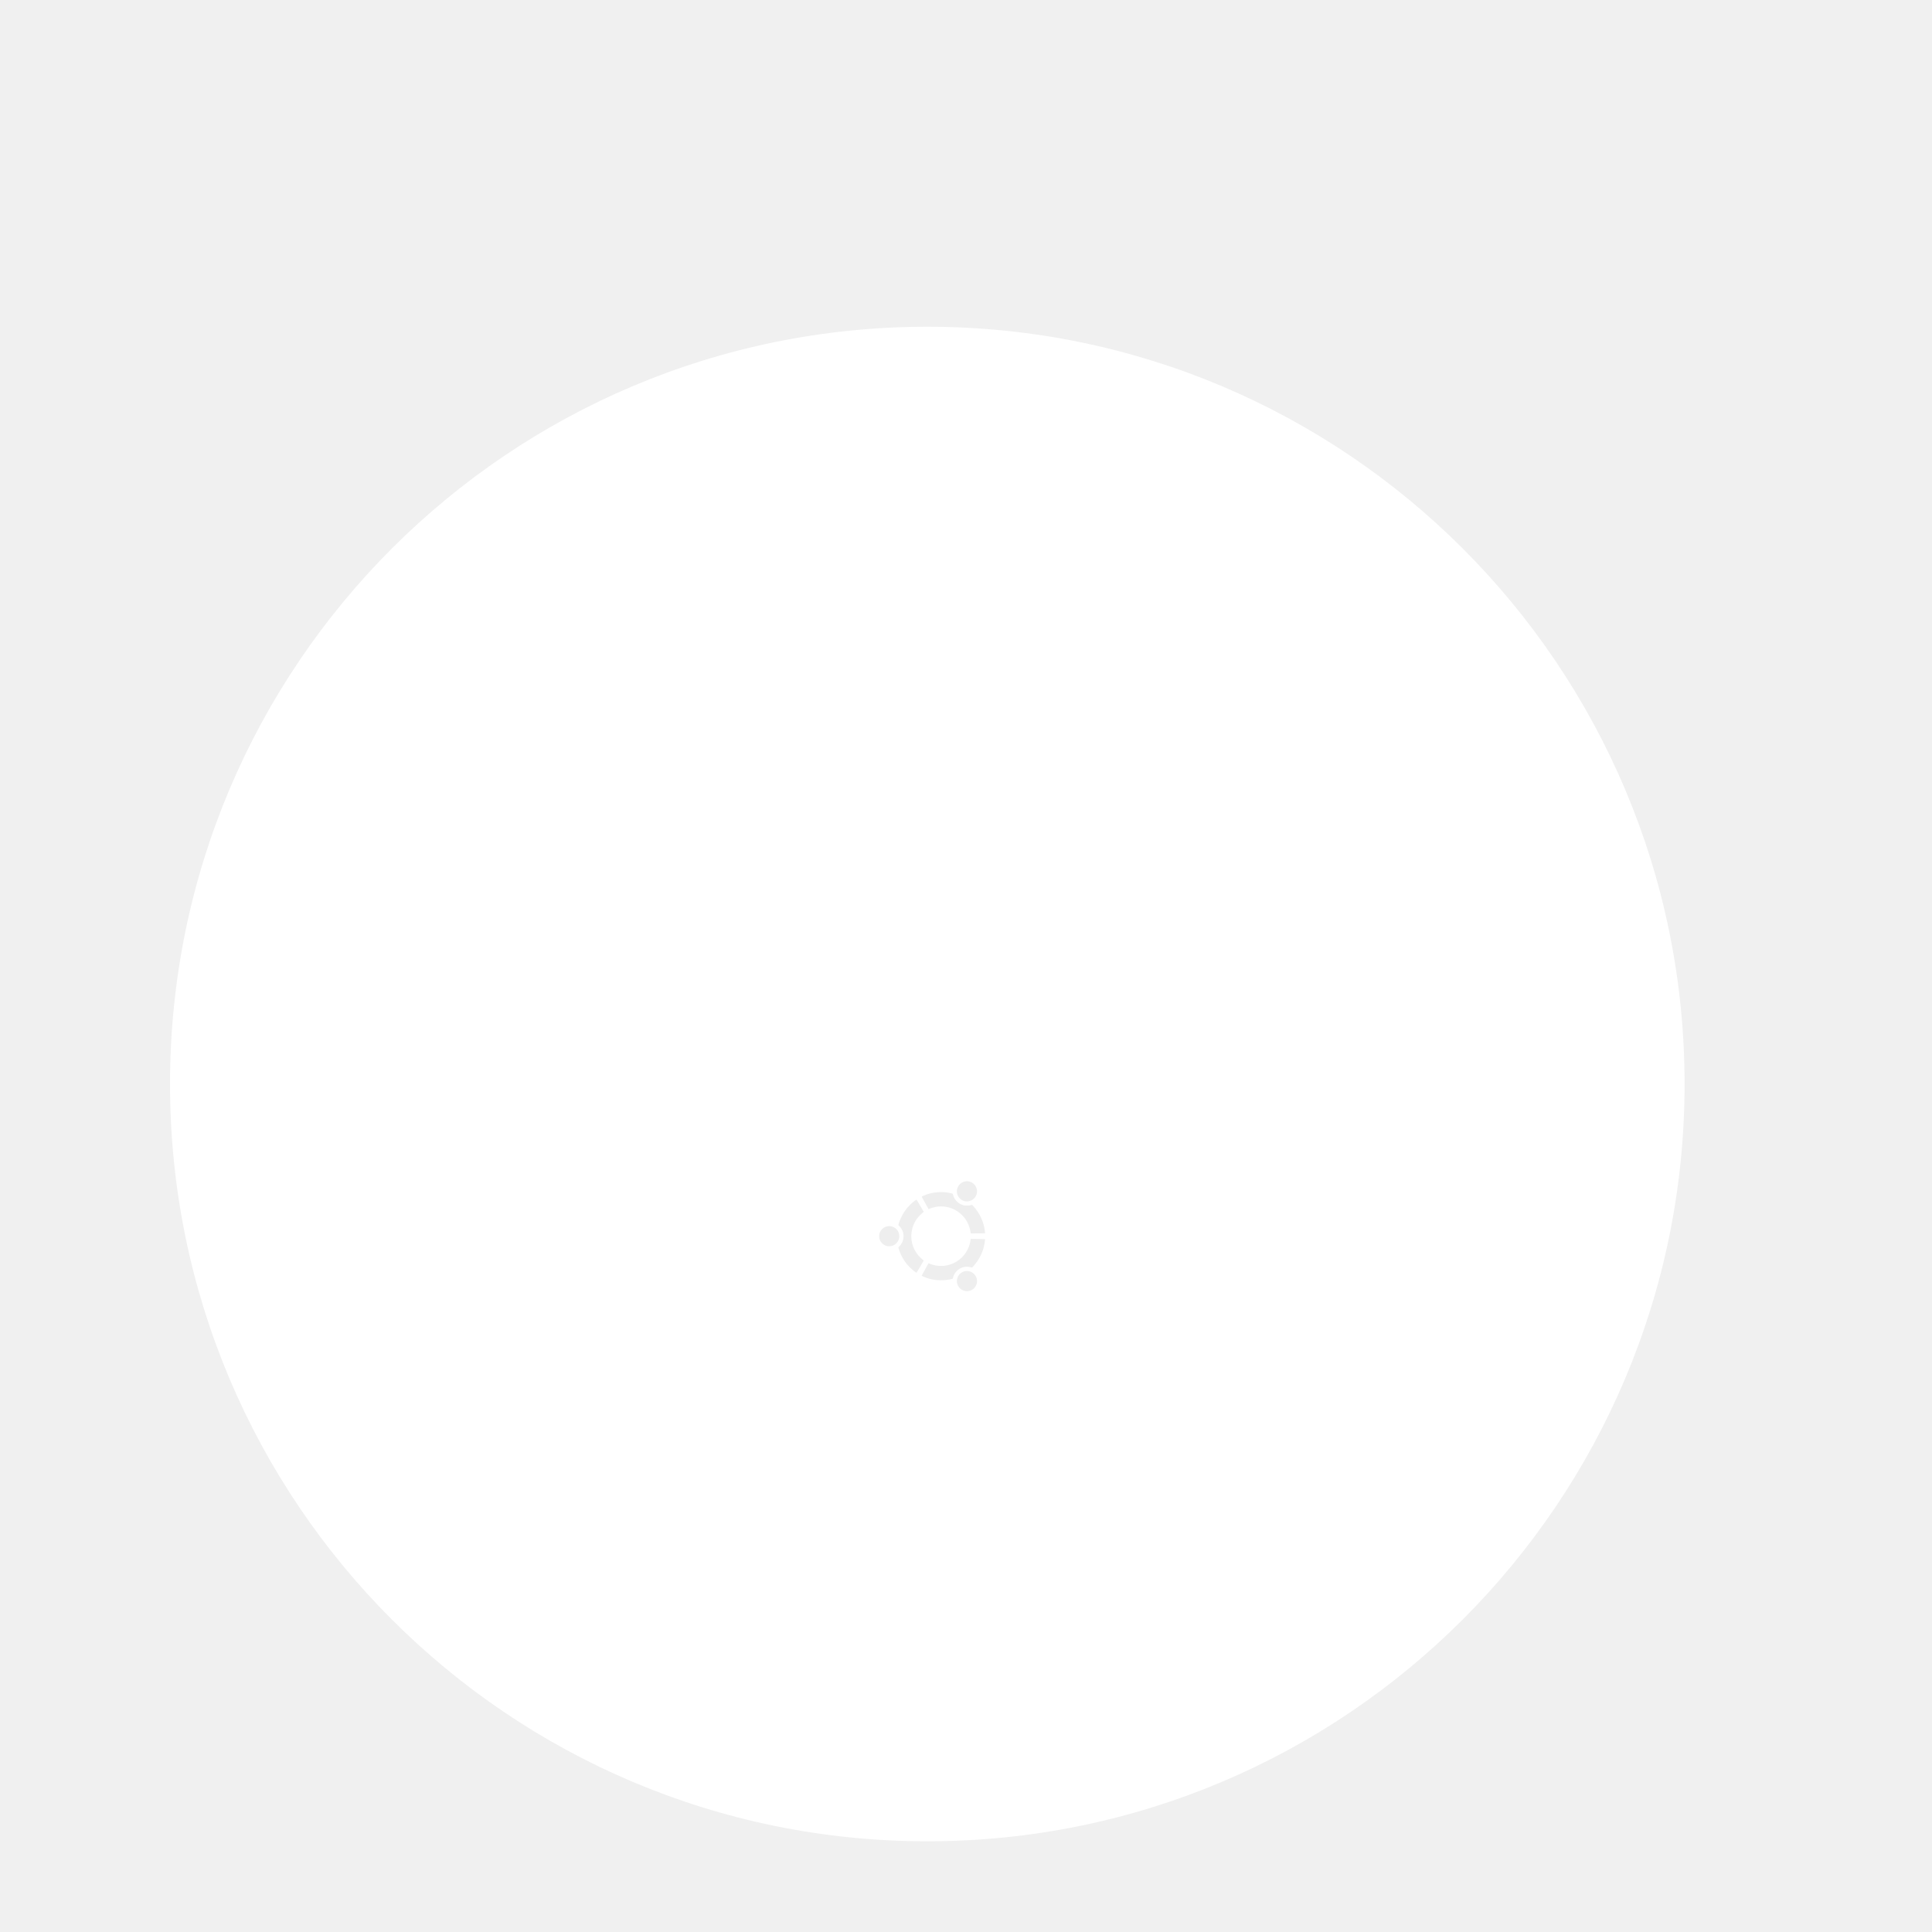
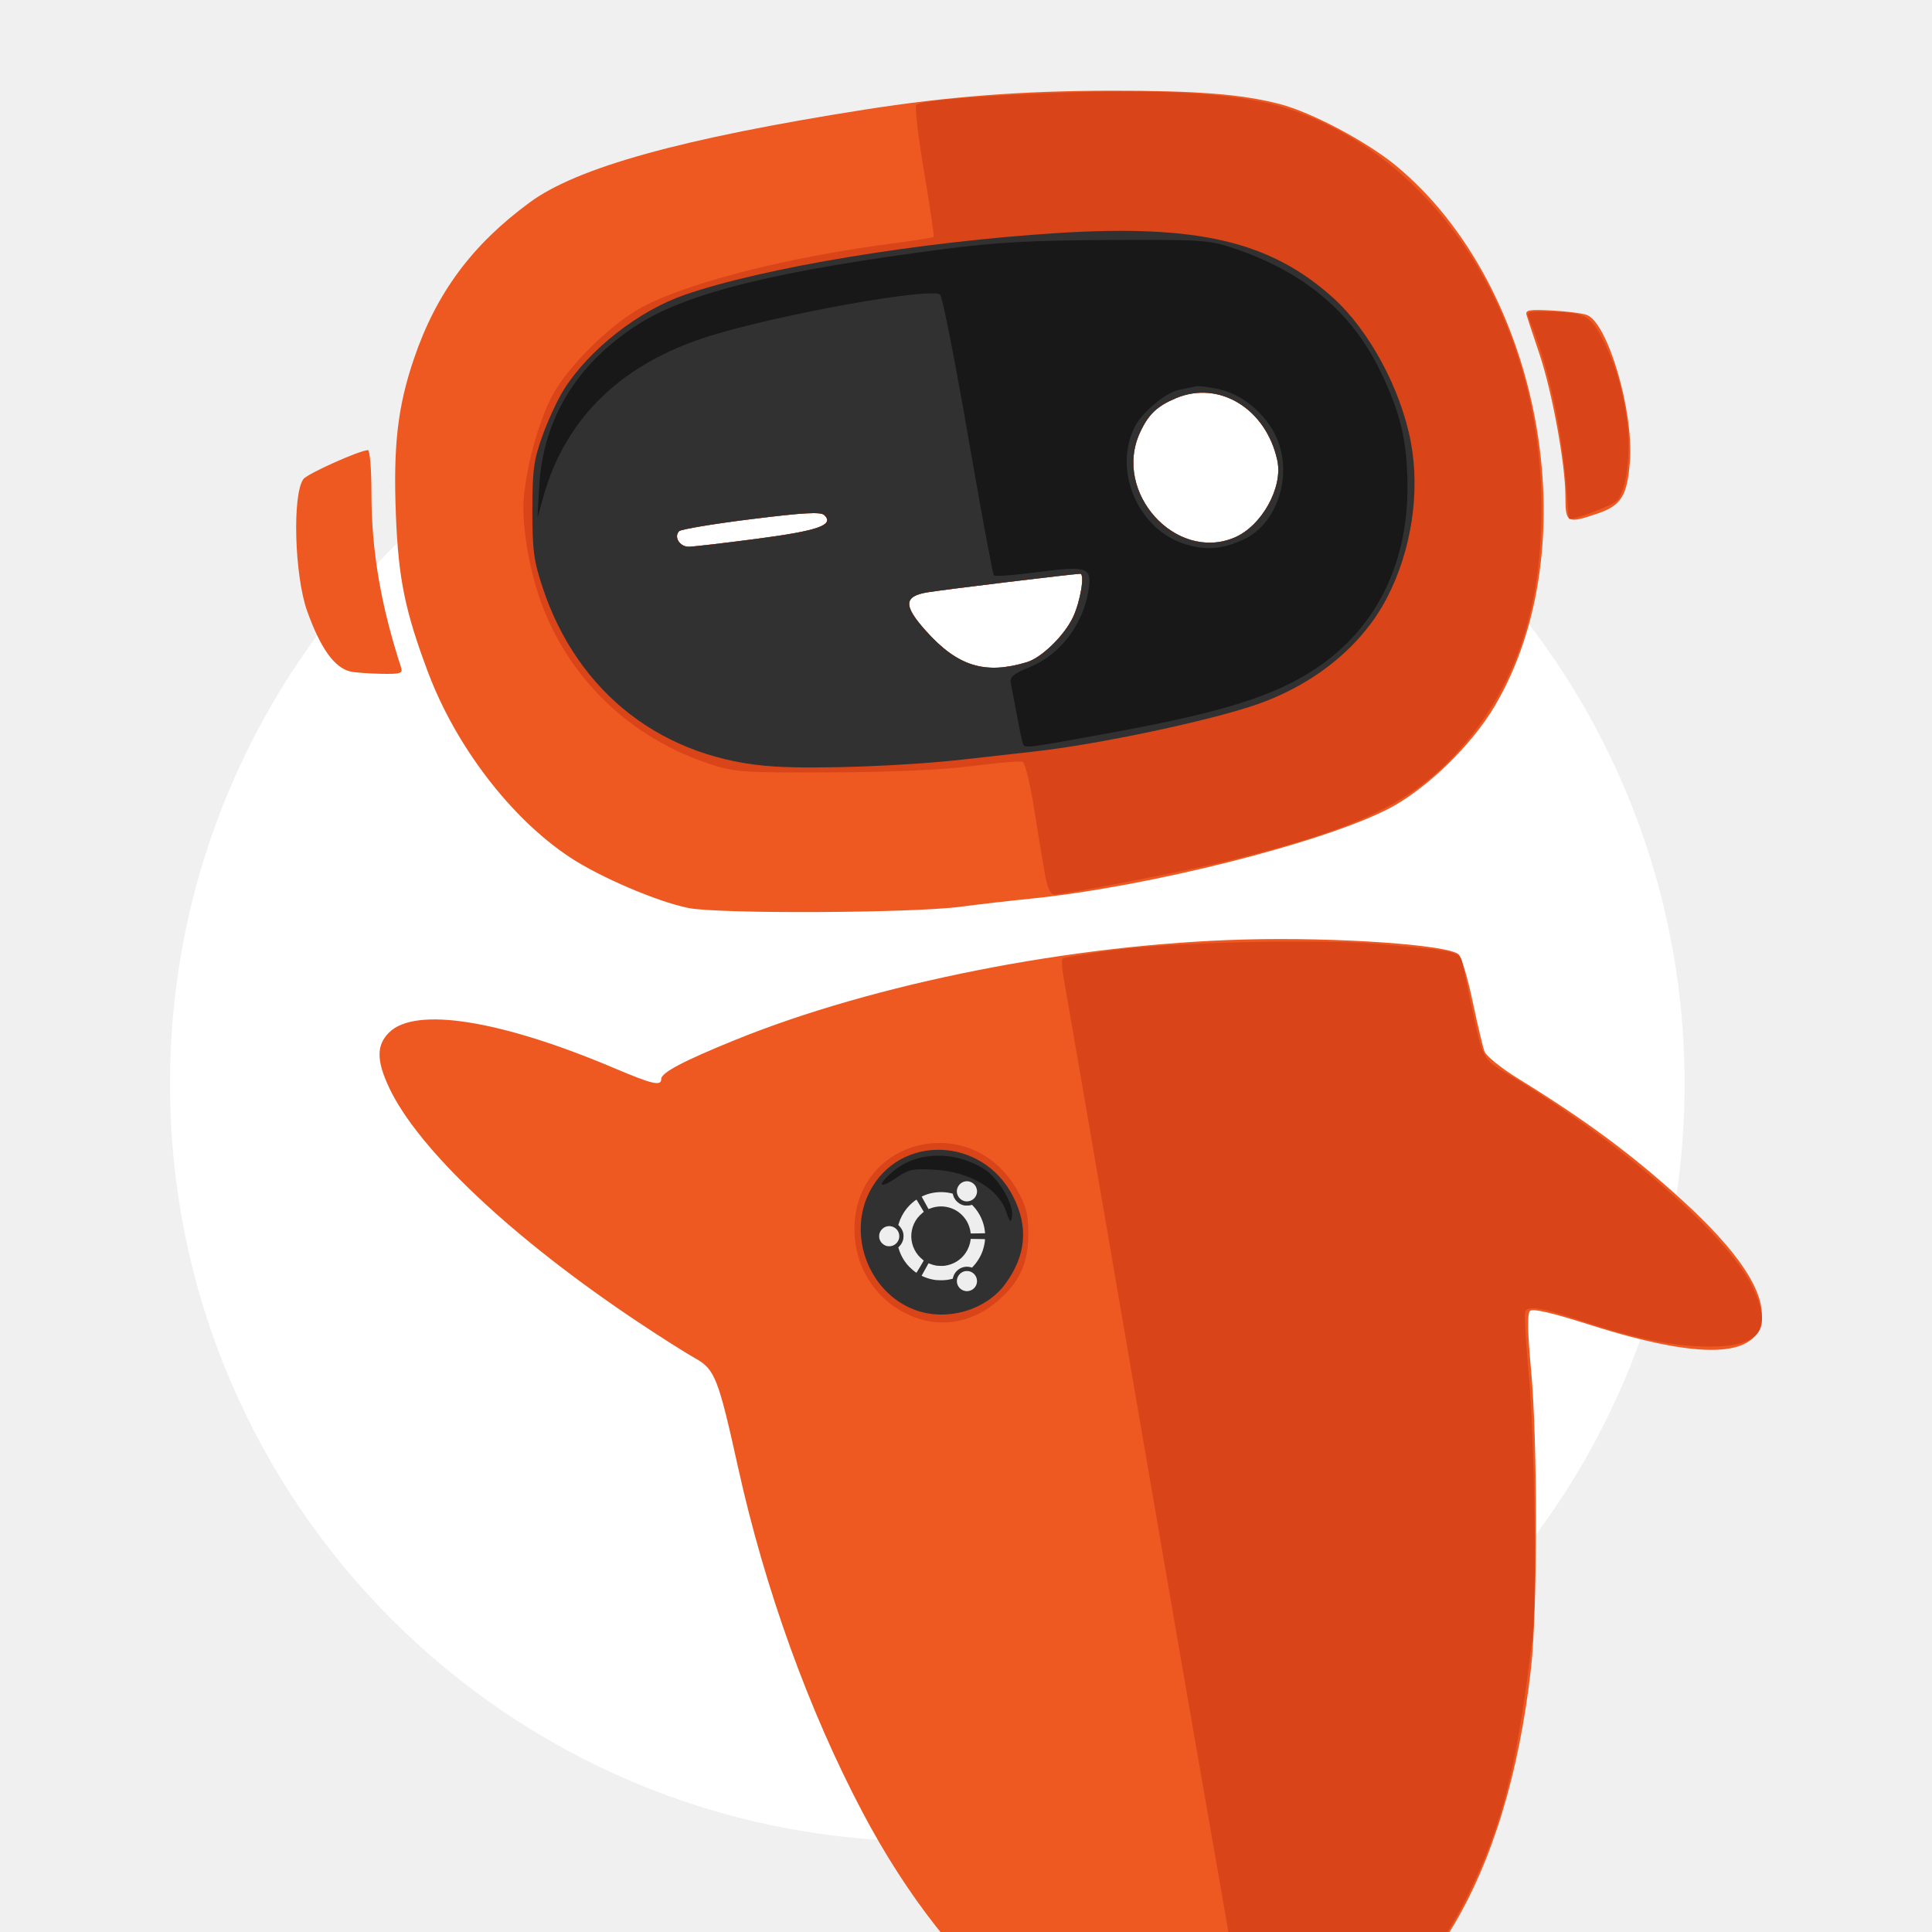
- <svg xmlns="http://www.w3.org/2000/svg" version="1.1" id="svg2" width="500" height="500" viewBox="0 0 500 500">
+ <svg xmlns="http://www.w3.org/2000/svg" viewBox="0 0 500 500" height="500" width="500" id="svg2" version="1.1">
  <defs id="defs6">
-     <clipPath clipPathUnits="userSpaceOnUse" id="clipPath853">
-       <g id="g859" transform="translate(416)">
-         <circle style="fill:#7a7a7a;fill-opacity:1;stroke-width:1.307" id="circle855" cx="-232.147" cy="308.049" r="195.983" />
-         <rect y="-10.102" x="-467.203" height="412.907" width="530.339" id="rect857" style="fill:#7a7a7a;fill-opacity:1" />
+     <clipPath id="clipPath853" clipPathUnits="userSpaceOnUse">
+       <g transform="translate(416)" id="g859">
+         <circle r="195.983" cy="308.049" cx="-232.147" id="circle855" style="fill:#7a7a7a;fill-opacity:1;stroke-width:1.307" />
+         <rect style="fill:#7a7a7a;fill-opacity:1" id="rect857" width="530.339" height="412.907" x="-467.203" y="-10.102" />
      </g>
    </clipPath>
  </defs>
-   <g id="g935" transform="translate(472.1318,-27.50606)">
-     <g id="g867">
-       <circle style="fill:#ffffff;fill-opacity:1;stroke-width:1.307" id="path841" cx="-232.147" cy="308.049" r="195.983" />
-       <g id="g817" transform="translate(-416)" clip-path="url(#clipPath853)">
-         <path style="fill:#ee5922" d="m 237.5,562.462 c -8.314,-2.105 -22.711,-9.306 -30.642,-15.325 -13.888,-10.541 -28.302,-28.889 -39.778,-50.637 -13.905,-26.351 -25.219,-57.671 -32.149,-89 -5.201,-23.512 -6.041,-25.639 -11.264,-28.539 C 121.375,377.688 114.775,373.498 109,369.649 76.513,347.996 51.958,324.85 44.517,308.866 c -3.244,-6.969 -3.235,-10.875 0.032,-14.142 6.772,-6.772 28.869,-3.262 58.451,9.286 9.742,4.132 12,4.645 12,2.725 0,-1.624 5.67,-4.621 19,-10.042 36.226,-14.732 87.558,-24.86 132,-26.044 24.016,-0.64 52.887,1.382 55.384,3.879 0.728,0.728 2.347,6.195 3.598,12.148 1.251,5.954 2.636,11.786 3.078,12.961 0.442,1.175 4.322,4.306 8.621,6.958 17.695,10.912 29.619,19.755 42.557,31.557 14.347,13.088 21.193,23.273 20.565,30.597 -0.879,10.252 -15.705,10.774 -44.635,1.571 -9.807,-3.12 -14.655,-4.234 -15.358,-3.531 -0.703,0.703 -0.607,5.555 0.305,15.369 1.684,18.136 1.686,61.758 0.003,76.842 -6.162,55.23 -28.178,91.407 -62.102,102.046 -8.898,2.791 -31.913,3.595 -40.517,1.417 z M 196.578,359.235 c 1.759,-1.199 1.057,-15.617 -0.906,-18.613 C 194.752,339.218 194,337.14 194,336.004 c 0,-2.729 -2.934,-3.814 -4.505,-1.666 -0.669,0.914 -1.817,1.662 -2.552,1.662 -2.389,0 -8.965,5.236 -9.561,7.613 -0.32,1.274 -1.463,2.595 -2.54,2.937 -2.787,0.884 -2.059,4.848 0.969,5.277 1.271,0.18 2.563,0.984 2.871,1.787 0.751,1.958 6.775,4.385 10.881,4.385 1.825,0 3.597,0.45 3.937,1 0.728,1.178 1.597,1.244 3.078,0.235 z m -13.505,-7.87 c -2.477,-3.149 -2.604,-5.161 -0.516,-8.143 2.067,-2.95 6.452,-2.907 9.269,0.092 2.822,3.004 2.747,5.204 -0.28,8.231 -3.168,3.168 -5.884,3.111 -8.473,-0.18 z M 121.992,262.487 C 113.936,260.852 99.117,254.508 91.344,249.365 76.112,239.288 61.845,220.668 54.623,201.442 48.701,185.676 46.986,177.305 46.331,160.964 45.606,142.897 46.769,132.776 50.999,120.338 56.787,103.322 66.029,90.851 81,79.859 c 12.309,-9.038 39.414,-16.547 86.5,-23.962 21.613,-3.404 40.867,-4.887 63.791,-4.916 22.215,-0.028 34.005,0.903 43.821,3.46 8.177,2.13 22.501,9.728 29.982,15.903 37.768,31.176 50.09,98.526 25.598,139.905 -6.026,10.181 -17.721,21.506 -27.38,26.515 -17.051,8.841 -62.116,20.202 -92.306,23.27 -5.778,0.587 -14.106,1.545 -18.506,2.128 -12.641,1.675 -62.714,1.906 -70.508,0.325 z m 87.625,-63.61 c 3.821,-1.157 9.669,-6.852 11.931,-11.619 C 223.47,183.208 224.674,176 223.429,176 c -1.536,0 -34.87,4.043 -39.429,4.783 -6.31,1.023 -6.41,3.433 -0.418,10.097 8.171,9.088 15.25,11.263 26.035,7.997 z m -69.76,-31.941 c 15.785,-2.083 19.937,-3.542 17.374,-6.105 -0.911,-0.911 -5.267,-0.675 -18.941,1.027 -9.767,1.216 -18.162,2.615 -18.656,3.109 -1.448,1.448 0.118,4.033 2.442,4.033 1.176,0 9.178,-0.929 17.781,-2.064 z m 123.441,-0.287 c 7.066,-2.953 12.654,-12.973 11.141,-19.983 -2.878,-13.339 -14.996,-20.803 -26.185,-16.128 -4.959,2.072 -7.189,4.204 -9.374,8.962 -7.064,15.384 9.225,33.496 24.417,27.149 z M 34.5,201.281 c -4.125,-1.005 -7.732,-6.076 -11.157,-15.684 -3.269,-9.169 -3.856,-30.158 -0.955,-34.105 C 23.408,150.104 37.027,144 39.104,144 39.597,144 40,149.096 40,155.324 c 0,14.627 2.416,28.791 7.664,44.926 0.501,1.541 -0.133,1.736 -5.297,1.634 C 39.14,201.82 35.6,201.549 34.5,201.281 Z M 349,156.099 c 0,-8.464 -3.414,-27.19 -6.764,-37.099 -1.58,-4.675 -3.068,-9.175 -3.305,-10 -0.361,-1.255 0.71,-1.44 6.565,-1.132 3.848,0.203 7.923,0.721 9.057,1.152 5.397,2.052 12.122,24.861 11.144,37.795 -0.677,8.962 -2.232,11.497 -8.326,13.574 C 349.43,163.095 349,162.874 349,156.099 Z" id="path825" />
-         <path style="fill:#d94419" d="m 268.492,562.208 c -0.545,-0.39 -1.056,-1.383 -1.134,-2.208 -0.078,-0.825 -3.134,-18.6 -6.791,-39.5 -8.824,-50.43 -14.17,-81.367 -28.517,-165 -6.604,-38.5 -12.405,-72.149 -12.89,-74.777 -0.485,-2.627 -0.582,-4.962 -0.215,-5.189 0.367,-0.227 6.042,-1.158 12.611,-2.068 15.701,-2.177 54.286,-3.025 70.444,-1.55 19.15,1.749 19.704,1.884 20.361,4.945 0.311,1.451 1.279,6.014 2.15,10.139 3.15,14.912 2.951,14.534 9.762,18.606 28.413,16.988 56.454,41.329 62.992,54.682 C 402.814,371.621 399.676,376 386.007,376 c -8.766,0 -18.744,-2.012 -32.393,-6.531 -10.683,-3.537 -14.087,-4.131 -15.022,-2.618 -0.289,0.468 0.137,8.006 0.947,16.75 1.49,16.075 2.059,57.883 0.92,67.614 -3.848,32.893 -7.746,48.51 -16.615,66.57 -10.642,21.67 -26.076,36.285 -44.845,42.464 -6.857,2.258 -9.422,2.736 -10.508,1.96 z M 180.772,368.489 C 171.163,364.959 165,356.023 165,345.619 c 0,-23.513 30.212,-30.87 42.045,-10.239 2.39,4.167 2.938,6.291 2.946,11.41 0.011,7.652 -2.231,12.548 -8.015,17.499 -6.203,5.31 -13.988,6.852 -21.204,4.201 z m 15.806,-9.255 c 1.759,-1.199 1.057,-15.617 -0.906,-18.613 C 194.752,339.218 194,337.14 194,336.004 c 0,-2.729 -2.934,-3.814 -4.505,-1.666 -0.669,0.914 -1.817,1.662 -2.552,1.662 -2.389,0 -8.965,5.236 -9.561,7.613 -0.32,1.274 -1.463,2.595 -2.54,2.937 -2.787,0.884 -2.059,4.848 0.969,5.277 1.271,0.18 2.563,0.984 2.871,1.787 0.751,1.958 6.775,4.385 10.881,4.385 1.825,0 3.597,0.45 3.937,1 0.728,1.178 1.597,1.244 3.078,0.235 z m -13.505,-7.87 c -2.477,-3.149 -2.604,-5.161 -0.516,-8.143 2.067,-2.95 6.452,-2.907 9.269,0.092 2.822,3.004 2.747,5.204 -0.28,8.231 -3.168,3.168 -5.884,3.111 -8.473,-0.18 z M 214.204,253.25 c -0.555,-3.163 -1.813,-10.797 -2.795,-16.965 -0.982,-6.168 -2.28,-11.405 -2.884,-11.637 -0.605,-0.232 -6.482,0.269 -13.062,1.114 -7.607,0.977 -20.882,1.573 -36.463,1.637 -22.966,0.095 -24.936,-0.042 -31.464,-2.182 -19.973,-6.549 -35.575,-21.178 -43.12,-40.431 -3.554,-9.07 -5.712,-21.83 -4.93,-29.16 0.985,-9.239 4.265,-20.446 7.783,-26.595 3.979,-6.955 14.11,-16.985 21.577,-21.361 11.102,-6.507 37.852,-13.488 65.488,-17.091 5.958,-0.777 10.981,-1.562 11.162,-1.746 0.181,-0.183 -0.929,-7.758 -2.467,-16.834 -1.537,-9.075 -2.45,-16.875 -2.029,-17.333 1.108,-1.204 17.444,-2.513 41.001,-3.285 25.14,-0.824 44.111,0.62 55,4.187 41.071,13.453 68.037,58.604 65.655,109.931 -1.024,22.065 -7.136,39.207 -19.191,53.822 C 310.803,234.673 296.314,241.891 261,250.441 250.381,253.012 219.372,259 216.676,259 c -0.997,0 -1.784,-1.831 -2.473,-5.75 z m -4.587,-54.373 c 3.821,-1.157 9.669,-6.852 11.931,-11.619 C 223.47,183.208 224.674,176 223.429,176 c -1.536,0 -34.87,4.043 -39.429,4.783 -6.31,1.023 -6.41,3.433 -0.418,10.097 8.171,9.088 15.25,11.263 26.035,7.997 z m -69.76,-31.941 c 15.785,-2.083 19.937,-3.542 17.374,-6.105 -0.911,-0.911 -5.267,-0.675 -18.941,1.027 -9.767,1.216 -18.162,2.615 -18.656,3.109 -1.448,1.448 0.118,4.033 2.442,4.033 1.176,0 9.178,-0.929 17.781,-2.064 z m 123.441,-0.287 c 7.066,-2.953 12.654,-12.973 11.141,-19.983 -2.878,-13.339 -14.996,-20.803 -26.185,-16.128 -4.959,2.072 -7.189,4.204 -9.374,8.962 -7.064,15.384 9.225,33.496 24.417,27.149 z m 86.607,-4.953 c -0.053,-0.108 -0.29,-2.896 -0.528,-6.196 -1.242,-17.218 -4.619,-32.862 -9.876,-45.75 -0.63,-1.545 -0.087,-1.736 4.643,-1.632 9.574,0.211 11.085,0.897 14.042,6.37 3.416,6.322 5.548,13.215 6.73,21.76 1.155,8.345 -0.108,18.41 -2.613,20.839 -1.451,1.407 -12.039,5.343 -12.398,4.609 z" id="path823" />
-         <path style="fill:#313131" d="m 180.53,366.46 c -11.837,-4.494 -17.433,-19.358 -11.543,-30.659 7.746,-14.862 29.102,-14.143 37.021,1.246 4.059,7.889 3.443,15.269 -1.889,22.63 -5.046,6.966 -15.323,9.921 -23.589,6.783 z m -36.116,-140.573 C 115.579,224.133 93.392,207.024 84.287,179.521 82.002,172.618 81.633,169.828 81.644,159.5 c 0.011,-10.457 0.355,-12.951 2.675,-19.398 1.464,-4.069 4.005,-9.491 5.646,-12.048 C 96.535,117.817 109.217,107.918 121,103.83 c 20.329,-7.053 60.948,-13.78 96.747,-16.024 36.039,-2.258 54.897,2.178 71.073,16.722 9.365,8.42 17.579,23.638 20.165,37.358 2.468,13.097 0.158,28.154 -6.196,40.389 -6.337,12.202 -18.345,22.099 -33.236,27.393 -11.942,4.246 -41.384,10.5 -58.053,12.332 -4.4,0.484 -12.491,1.392 -17.98,2.02 -14.818,1.693 -37.669,2.561 -49.107,1.866 z m 65.203,-27.01 c 3.821,-1.157 9.669,-6.852 11.931,-11.619 C 223.47,183.208 224.674,176 223.429,176 c -1.536,0 -34.87,4.043 -39.429,4.783 -6.31,1.023 -6.41,3.433 -0.418,10.097 8.171,9.088 15.25,11.263 26.035,7.997 z m -69.76,-31.941 c 15.785,-2.083 19.937,-3.542 17.374,-6.105 -0.911,-0.911 -5.267,-0.675 -18.941,1.027 -9.767,1.216 -18.162,2.615 -18.656,3.109 -1.448,1.448 0.118,4.033 2.442,4.033 1.176,0 9.178,-0.929 17.781,-2.064 z m 123.441,-0.287 c 7.066,-2.953 12.654,-12.973 11.141,-19.983 -2.878,-13.339 -14.996,-20.803 -26.185,-16.128 -4.959,2.072 -7.189,4.204 -9.374,8.962 -7.064,15.384 9.225,33.496 24.417,27.149 z" id="path821" />
-         <path style="fill:#181818" d="m 204.165,340.819 c -1.948,-5.626 -9.323,-9.959 -17.966,-10.556 -5.972,-0.412 -7.105,-0.184 -10.449,2.107 -4.5,3.083 -4.993,1.854 -0.705,-1.755 6.106,-5.138 15.731,-5.388 23.46,-0.612 3.689,2.28 7.767,9.141 7.282,12.254 -0.293,1.884 -0.552,1.654 -1.623,-1.439 z M 208.546,219.798 c -0.235,-0.714 -0.922,-3.998 -1.526,-7.298 -0.604,-3.3 -1.295,-6.934 -1.534,-8.076 -0.361,-1.717 0.51,-2.468 5.026,-4.34 7.777,-3.223 13.641,-10.931 15.057,-19.79 0.959,-5.998 -0.192,-6.417 -13.014,-4.733 -5.993,0.787 -11.15,1.177 -11.46,0.867 -0.31,-0.31 -3.322,-16.537 -6.693,-36.06 -3.371,-19.523 -6.617,-35.984 -7.212,-36.579 -2.052,-2.052 -41.504,5.012 -59.724,10.693 C 104.774,121.558 90.207,135.636 84.507,156 l -1.54,5.5 0.442,-8 c 0.969,-17.525 9.626,-31.782 25.49,-41.975 12.843,-8.253 36.13,-13.983 79.704,-19.612 13.156,-1.7 22.541,-2.208 42.396,-2.298 24.363,-0.11 25.812,-0.009 32.5,2.258 17.696,5.999 30.076,16.336 37.347,31.185 5.405,11.039 7.179,18.346 7.27,29.942 0.16,20.553 -8.193,37.219 -23.871,47.625 -10.538,6.994 -24.125,11.26 -52.245,16.402 -23.623,4.32 -22.969,4.242 -23.454,2.771 z m 57.703,-52.953 c 8.042,-4.043 11.95,-15.799 8.369,-25.176 -2.342,-6.133 -8.366,-11.637 -14.468,-13.22 -2.754,-0.714 -5.827,-1.135 -6.829,-0.934 -1.002,0.201 -3.05,0.623 -4.553,0.939 -3.272,0.688 -9.356,5.825 -11.186,9.444 -5.781,11.435 0.791,26.702 13.125,30.487 5.43,1.666 10.079,1.206 15.542,-1.541 z" id="path819" />
-       </g>
-     </g>
-     <path id="path819-3" d="m -222.352,361.617 c -1.31,-0.255 -2.217,-1.405 -2.139,-2.711 0.069,-1.156 0.901,-2.146 2.023,-2.407 0.4,-0.093 1.032,-0.061 1.407,0.071 1.934,0.683 2.404,3.159 0.85,4.475 -0.576,0.488 -1.418,0.713 -2.141,0.572 z m -7.358,-2.815 c -0.805,-0.084 -1.719,-0.28 -2.484,-0.535 -0.545,-0.181 -1.431,-0.561 -1.421,-0.61 0.006,-0.028 1.418,-2.569 1.7,-3.059 l 0.092,-0.16 0.359,0.143 c 0.448,0.179 1.103,0.368 1.56,0.451 0.463,0.084 1.752,0.117 2.209,0.057 2.282,-0.299 4.234,-1.492 5.488,-3.353 0.662,-0.982 1.14,-2.254 1.26,-3.35 l 0.028,-0.252 1.065,0.01 c 0.586,0.006 1.418,0.021 1.849,0.034 l 0.784,0.024 v 0.179 c -5.8e-4,0.546 -0.29,1.93 -0.575,2.754 -0.525,1.515 -1.403,2.967 -2.488,4.118 l -0.286,0.303 -0.29,-0.08 c -1.079,-0.295 -2.172,-0.126 -3.075,0.476 -0.764,0.51 -1.317,1.283 -1.542,2.157 l -0.086,0.333 -0.35,0.084 c -0.96,0.23 -1.72,0.316 -2.732,0.309 -0.415,-0.002 -0.895,-0.019 -1.065,-0.037 z m -5.767,-2.268 c -0.543,-0.408 -1.382,-1.198 -1.823,-1.717 -1.013,-1.193 -1.773,-2.595 -2.247,-4.149 l -0.102,-0.334 0.269,-0.273 c 0.477,-0.484 0.809,-1.07 0.981,-1.732 0.128,-0.494 0.129,-1.322 5.8e-4,-1.801 -0.174,-0.648 -0.512,-1.242 -0.982,-1.723 l -0.264,-0.271 0.119,-0.403 c 0.386,-1.31 1.152,-2.751 2.071,-3.896 0.17,-0.212 0.528,-0.605 0.794,-0.872 0.673,-0.675 1.662,-1.455 1.739,-1.372 0.041,0.045 1.863,3.105 1.863,3.129 0,0.009 -0.152,0.139 -0.339,0.288 -0.381,0.304 -1.026,0.954 -1.293,1.305 -0.719,0.942 -1.213,2.022 -1.447,3.17 -0.472,2.31 0.132,4.691 1.651,6.512 0.318,0.382 0.813,0.858 1.176,1.131 0.128,0.096 0.232,0.196 0.232,0.222 0,0.055 -1.845,3.159 -1.878,3.159 -0.012,0 -0.246,-0.168 -0.52,-0.374 z m -6.981,-6.521 c -0.776,-0.14 -1.528,-0.706 -1.873,-1.41 -0.205,-0.42 -0.27,-0.697 -0.27,-1.164 0,-0.471 0.064,-0.743 0.277,-1.181 0.226,-0.465 0.689,-0.928 1.156,-1.157 1.735,-0.851 3.754,0.382 3.768,2.299 0.003,0.463 -0.06,0.741 -0.266,1.171 -0.416,0.865 -1.262,1.423 -2.218,1.463 -0.205,0.008 -0.463,-5.7e-4 -0.574,-0.021 z m 21.509,-3.534 c -0.079,-0.847 -0.455,-1.993 -0.926,-2.827 -0.871,-1.54 -2.275,-2.765 -3.883,-3.388 -1.888,-0.731 -3.849,-0.718 -5.758,0.036 -0.168,0.066 -0.311,0.114 -0.319,0.105 -0.048,-0.054 -1.766,-3.168 -1.766,-3.2 0,-0.043 0.497,-0.271 1.067,-0.488 1.697,-0.647 3.793,-0.857 5.674,-0.569 0.444,0.068 1.269,0.247 1.295,0.281 0.005,0.006 0.038,0.133 0.075,0.282 0.318,1.292 1.321,2.318 2.641,2.7 0.264,0.076 0.394,0.088 0.945,0.088 0.553,-1.5e-4 0.686,-0.013 0.986,-0.093 l 0.347,-0.093 0.309,0.326 c 1.704,1.794 2.806,4.227 3.036,6.7 l 0.031,0.333 -1.276,0.025 c -0.702,0.014 -1.541,0.025 -1.864,0.025 h -0.588 z m -1.48,-8.103 c -0.743,-0.153 -1.44,-0.694 -1.779,-1.381 -0.392,-0.795 -0.392,-1.556 0.002,-2.354 0.428,-0.866 1.345,-1.433 2.319,-1.433 0.974,0 1.891,0.567 2.319,1.433 0.461,0.933 0.381,1.878 -0.23,2.735 -0.565,0.792 -1.648,1.204 -2.631,1.001 z" style="fill:#eeeeee;fill-opacity:1;stroke-width:0.039" />
-   </g>
+   <circle r="195.983" cy="280.543" cx="239.985" id="path841" style="fill:#ffffff;fill-opacity:1;stroke-width:1.307" />
+   <path style="fill:#ee5922" d="m 293.632,534.956 c -8.314,-2.105 -22.711,-9.306 -30.642,-15.325 -13.888,-10.541 -28.302,-28.889 -39.778,-50.637 -13.905,-26.351 -25.219,-57.671 -32.149,-89 -5.201,-23.512 -6.041,-25.639 -11.264,-28.539 -2.292,-1.272 -8.892,-5.463 -14.667,-9.312 -32.487,-21.653 -57.042,-44.799 -64.483,-60.783 -3.244,-6.969 -3.235,-10.875 0.032,-14.142 6.772,-6.772 28.869,-3.262 58.451,9.286 9.742,4.132 12,4.645 12,2.725 0,-1.624 5.67,-4.621 19,-10.042 36.226,-14.732 87.558,-24.86 132,-26.044 24.016,-0.64 52.887,1.382 55.384,3.879 0.728,0.728 2.347,6.195 3.598,12.148 1.251,5.954 2.636,11.786 3.078,12.961 0.442,1.175 4.322,4.306 8.621,6.958 17.695,10.912 29.619,19.755 42.557,31.557 14.347,13.088 21.193,23.273 20.565,30.597 -0.879,10.252 -15.705,10.774 -44.635,1.571 -9.807,-3.12 -14.655,-4.234 -15.358,-3.531 -0.703,0.703 -0.607,5.555 0.305,15.369 1.684,18.136 1.686,61.758 0.003,76.842 -6.162,55.23 -28.178,91.407 -62.102,102.046 -8.898,2.791 -31.913,3.595 -40.517,1.417 z M 252.71,331.729 c 1.759,-1.199 1.057,-15.617 -0.906,-18.613 -0.919,-1.403 -1.672,-3.481 -1.672,-4.618 0,-2.729 -2.934,-3.814 -4.505,-1.666 -0.669,0.914 -1.817,1.662 -2.552,1.662 -2.389,0 -8.965,5.236 -9.561,7.613 -0.32,1.274 -1.463,2.595 -2.54,2.937 -2.787,0.884 -2.059,4.848 0.969,5.277 1.271,0.18 2.563,0.984 2.871,1.787 0.751,1.958 6.775,4.385 10.881,4.385 1.825,0 3.597,0.45 3.937,1 0.728,1.178 1.597,1.244 3.078,0.235 z m -13.505,-7.87 c -2.477,-3.149 -2.604,-5.161 -0.516,-8.143 2.067,-2.95 6.452,-2.907 9.269,0.092 2.822,3.004 2.747,5.204 -0.28,8.231 -3.168,3.168 -5.884,3.111 -8.473,-0.18 z m -61.081,-88.878 c -8.056,-1.634 -22.875,-7.979 -30.648,-13.122 -15.231,-10.077 -29.499,-28.697 -36.72,-47.923 -5.922,-15.766 -7.637,-24.137 -8.293,-40.478 -0.725,-18.067 0.438,-28.188 4.669,-40.626 5.788,-17.016 15.03,-29.487 30.001,-40.479 12.309,-9.038 39.414,-16.547 86.5,-23.962 21.613,-3.404 40.867,-4.887 63.791,-4.916 22.215,-0.028 34.005,0.903 43.821,3.46 8.177,2.13 22.501,9.728 29.982,15.903 37.768,31.176 50.09,98.526 25.598,139.905 -6.026,10.181 -17.721,21.506 -27.38,26.515 -17.051,8.841 -62.116,20.202 -92.306,23.27 -5.778,0.587 -14.106,1.545 -18.506,2.128 -12.641,1.675 -62.714,1.906 -70.508,0.325 z m 87.625,-63.61 c 3.821,-1.157 9.669,-6.852 11.931,-11.619 1.922,-4.05 3.126,-11.258 1.881,-11.258 -1.536,0 -34.87,4.043 -39.429,4.783 -6.31,1.023 -6.41,3.433 -0.418,10.097 8.171,9.088 15.25,11.263 26.035,7.997 z M 195.989,139.43 c 15.785,-2.083 19.937,-3.542 17.374,-6.105 -0.911,-0.911 -5.267,-0.675 -18.941,1.027 -9.767,1.216 -18.162,2.615 -18.656,3.109 -1.448,1.448 0.118,4.033 2.442,4.033 1.176,0 9.178,-0.929 17.781,-2.064 z m 123.441,-0.287 c 7.066,-2.953 12.654,-12.973 11.141,-19.983 -2.878,-13.339 -14.996,-20.803 -26.185,-16.128 -4.959,2.072 -7.189,4.204 -9.374,8.962 -7.064,15.384 9.225,33.496 24.417,27.149 z M 90.632,173.775 c -4.125,-1.005 -7.732,-6.076 -11.157,-15.684 -3.269,-9.169 -3.856,-30.158 -0.955,-34.105 1.02,-1.388 14.639,-7.492 16.716,-7.492 0.493,0 0.896,5.096 0.896,11.324 0,14.627 2.416,28.791 7.664,44.926 0.501,1.541 -0.133,1.736 -5.297,1.634 -3.227,-0.064 -6.767,-0.335 -7.867,-0.603 z m 314.5,-45.181 c 0,-8.464 -3.414,-27.19 -6.764,-37.099 -1.58,-4.675 -3.068,-9.175 -3.305,-10 -0.361,-1.255 0.71,-1.44 6.565,-1.132 3.848,0.203 7.923,0.721 9.057,1.152 5.397,2.052 12.122,24.861 11.144,37.795 -0.677,8.962 -2.232,11.497 -8.326,13.574 -7.941,2.706 -8.371,2.485 -8.371,-4.29 z" id="path825" />
+   <path style="fill:#d94419" d="m 324.623,534.702 c -0.545,-0.39 -1.056,-1.383 -1.134,-2.208 -0.078,-0.825 -3.134,-18.6 -6.791,-39.5 -8.824,-50.43 -14.17,-81.367 -28.517,-165 -6.604,-38.5 -12.405,-72.149 -12.89,-74.777 -0.485,-2.627 -0.582,-4.962 -0.215,-5.189 0.367,-0.227 6.042,-1.158 12.611,-2.068 15.701,-2.177 54.286,-3.025 70.444,-1.55 19.15,1.749 19.704,1.884 20.361,4.945 0.311,1.451 1.279,6.014 2.15,10.139 3.15,14.912 2.951,14.534 9.762,18.606 28.413,16.988 56.454,41.329 62.992,54.682 5.549,11.333 2.412,15.712 -11.257,15.712 -8.766,0 -18.744,-2.012 -32.393,-6.531 -10.683,-3.537 -14.087,-4.131 -15.022,-2.618 -0.289,0.468 0.137,8.006 0.947,16.75 1.49,16.075 2.059,57.883 0.92,67.614 -3.848,32.893 -7.746,48.51 -16.615,66.57 -10.642,21.67 -26.076,36.285 -44.845,42.464 -6.857,2.258 -9.422,2.736 -10.508,1.96 z M 236.903,340.983 c -9.609,-3.53 -15.772,-12.466 -15.772,-22.87 0,-23.513 30.212,-30.87 42.045,-10.239 2.39,4.167 2.938,6.291 2.946,11.41 0.011,7.652 -2.231,12.548 -8.015,17.499 -6.203,5.31 -13.988,6.852 -21.204,4.201 z m 15.806,-9.255 c 1.759,-1.199 1.057,-15.617 -0.906,-18.613 -0.919,-1.403 -1.672,-3.481 -1.672,-4.618 0,-2.729 -2.934,-3.814 -4.505,-1.666 -0.669,0.914 -1.817,1.662 -2.552,1.662 -2.389,0 -8.965,5.236 -9.561,7.613 -0.32,1.274 -1.463,2.595 -2.54,2.937 -2.787,0.884 -2.059,4.848 0.969,5.277 1.271,0.18 2.563,0.984 2.871,1.787 0.751,1.958 6.775,4.385 10.881,4.385 1.825,0 3.597,0.45 3.937,1 0.728,1.178 1.597,1.244 3.078,0.235 z m -13.505,-7.87 c -2.477,-3.149 -2.604,-5.161 -0.516,-8.143 2.067,-2.95 6.452,-2.907 9.269,0.092 2.822,3.004 2.747,5.204 -0.28,8.231 -3.168,3.168 -5.884,3.111 -8.473,-0.18 z m 31.131,-98.115 c -0.555,-3.163 -1.813,-10.797 -2.795,-16.965 -0.982,-6.168 -2.28,-11.405 -2.884,-11.637 -0.605,-0.232 -6.482,0.269 -13.062,1.114 -7.607,0.977 -20.882,1.573 -36.463,1.637 -22.966,0.095 -24.936,-0.042 -31.464,-2.182 -19.973,-6.549 -35.575,-21.178 -43.12,-40.431 -3.554,-9.07 -5.712,-21.83 -4.93,-29.16 0.985,-9.239 4.265,-20.446 7.783,-26.595 3.979,-6.955 14.11,-16.985 21.577,-21.361 11.102,-6.507 37.852,-13.488 65.488,-17.091 5.958,-0.777 10.981,-1.562 11.162,-1.746 0.181,-0.183 -0.929,-7.758 -2.467,-16.834 -1.537,-9.075 -2.45,-16.875 -2.029,-17.333 1.108,-1.204 17.444,-2.513 41.001,-3.285 25.14,-0.824 44.111,0.62 55,4.187 41.071,13.453 68.037,58.604 65.655,109.931 -1.024,22.065 -7.136,39.207 -19.191,53.822 -12.662,15.35 -27.151,22.569 -62.464,31.119 -10.618,2.571 -41.628,8.559 -44.324,8.559 -0.997,0 -1.784,-1.831 -2.473,-5.75 z m -4.587,-54.373 c 3.821,-1.157 9.669,-6.852 11.931,-11.619 1.922,-4.05 3.126,-11.258 1.881,-11.258 -1.536,0 -34.87,4.043 -39.429,4.783 -6.31,1.023 -6.41,3.433 -0.418,10.097 8.171,9.088 15.25,11.263 26.035,7.997 z M 195.989,139.43 c 15.785,-2.083 19.937,-3.542 17.374,-6.105 -0.911,-0.911 -5.267,-0.675 -18.941,1.027 -9.767,1.216 -18.162,2.615 -18.656,3.109 -1.448,1.448 0.118,4.033 2.442,4.033 1.176,0 9.178,-0.929 17.781,-2.064 z m 123.441,-0.287 c 7.066,-2.953 12.654,-12.973 11.141,-19.983 -2.878,-13.339 -14.996,-20.803 -26.185,-16.128 -4.959,2.072 -7.189,4.204 -9.374,8.962 -7.064,15.384 9.225,33.496 24.417,27.149 z m 86.607,-4.953 c -0.053,-0.108 -0.29,-2.896 -0.528,-6.196 -1.242,-17.218 -4.619,-32.862 -9.876,-45.75 -0.63,-1.545 -0.087,-1.736 4.643,-1.632 9.574,0.211 11.085,0.897 14.042,6.37 3.416,6.322 5.548,13.215 6.73,21.76 1.155,8.345 -0.108,18.41 -2.613,20.839 -1.451,1.407 -12.039,5.343 -12.398,4.609 z" id="path823" />
+   <path style="fill:#313131" d="m 236.662,338.954 c -11.837,-4.494 -17.433,-19.358 -11.543,-30.659 7.746,-14.862 29.102,-14.143 37.021,1.246 4.059,7.889 3.443,15.269 -1.889,22.63 -5.046,6.966 -15.323,9.921 -23.589,6.783 z m -36.116,-140.573 c -28.835,-1.754 -51.022,-18.863 -60.127,-46.366 -2.285,-6.903 -2.654,-9.693 -2.643,-20.021 0.011,-10.457 0.355,-12.951 2.675,-19.398 1.464,-4.069 4.005,-9.491 5.646,-12.048 6.569,-10.237 19.251,-20.136 31.034,-24.224 20.329,-7.053 60.948,-13.78 96.747,-16.024 36.039,-2.258 54.897,2.178 71.073,16.722 9.365,8.42 17.579,23.638 20.165,37.358 2.468,13.097 0.158,28.154 -6.196,40.389 -6.337,12.202 -18.345,22.099 -33.236,27.393 -11.942,4.246 -41.384,10.5 -58.053,12.332 -4.4,0.484 -12.491,1.392 -17.98,2.02 -14.818,1.693 -37.669,2.561 -49.107,1.866 z m 65.203,-27.01 c 3.821,-1.157 9.669,-6.852 11.931,-11.619 1.922,-4.05 3.126,-11.258 1.881,-11.258 -1.536,0 -34.87,4.043 -39.429,4.783 -6.31,1.023 -6.41,3.433 -0.418,10.097 8.171,9.088 15.25,11.263 26.035,7.997 z M 195.989,139.43 c 15.785,-2.083 19.937,-3.542 17.374,-6.105 -0.911,-0.911 -5.267,-0.675 -18.941,1.027 -9.767,1.216 -18.162,2.615 -18.656,3.109 -1.448,1.448 0.118,4.033 2.442,4.033 1.176,0 9.178,-0.929 17.781,-2.064 z m 123.441,-0.287 c 7.066,-2.953 12.654,-12.973 11.141,-19.983 -2.878,-13.339 -14.996,-20.803 -26.185,-16.128 -4.959,2.072 -7.189,4.204 -9.374,8.962 -7.064,15.384 9.225,33.496 24.417,27.149 z" id="path821" />
+   <path style="fill:#181818" d="m 260.297,313.313 c -1.948,-5.626 -9.323,-9.959 -17.966,-10.556 -5.972,-0.412 -7.105,-0.184 -10.449,2.107 -4.5,3.083 -4.993,1.854 -0.705,-1.755 6.106,-5.138 15.731,-5.388 23.46,-0.612 3.689,2.28 7.767,9.141 7.282,12.254 -0.293,1.884 -0.552,1.654 -1.623,-1.439 z m 4.381,-121.021 c -0.235,-0.714 -0.922,-3.998 -1.526,-7.298 -0.604,-3.3 -1.295,-6.934 -1.534,-8.076 -0.361,-1.717 0.51,-2.468 5.026,-4.34 7.777,-3.223 13.641,-10.931 15.057,-19.79 0.959,-5.998 -0.192,-6.417 -13.014,-4.733 -5.993,0.787 -11.15,1.177 -11.46,0.867 -0.31,-0.31 -3.322,-16.537 -6.693,-36.06 -3.371,-19.523 -6.617,-35.984 -7.212,-36.579 -2.052,-2.052 -41.504,5.012 -59.724,10.693 -22.691,7.076 -37.257,21.154 -42.958,41.518 l -1.54,5.5 0.442,-8 c 0.969,-17.525 9.626,-31.782 25.49,-41.975 12.843,-8.253 36.13,-13.983 79.704,-19.612 13.156,-1.7 22.541,-2.208 42.396,-2.298 24.363,-0.11 25.812,-0.009 32.5,2.258 17.696,5.999 30.076,16.336 37.347,31.185 5.405,11.039 7.179,18.346 7.27,29.942 0.16,20.553 -8.193,37.219 -23.871,47.625 -10.538,6.994 -24.125,11.26 -52.245,16.402 -23.623,4.32 -22.969,4.242 -23.454,2.771 z m 57.703,-52.953 c 8.042,-4.043 11.95,-15.799 8.369,-25.176 -2.342,-6.133 -8.366,-11.637 -14.468,-13.22 -2.754,-0.714 -5.827,-1.135 -6.829,-0.934 -1.002,0.201 -3.05,0.623 -4.553,0.939 -3.272,0.688 -9.356,5.825 -11.186,9.444 -5.781,11.435 0.791,26.702 13.125,30.487 5.43,1.666 10.079,1.206 15.542,-1.541 z" id="path819" />
+   <path id="path819-3" d="m 249.78,334.111 c -1.31,-0.255 -2.217,-1.405 -2.139,-2.711 0.069,-1.156 0.901,-2.146 2.023,-2.407 0.4,-0.093 1.032,-0.061 1.407,0.071 1.934,0.683 2.404,3.159 0.85,4.475 -0.576,0.488 -1.418,0.713 -2.141,0.572 z m -7.358,-2.815 c -0.805,-0.084 -1.719,-0.28 -2.484,-0.535 -0.545,-0.181 -1.431,-0.561 -1.421,-0.61 0.006,-0.028 1.418,-2.569 1.7,-3.059 l 0.092,-0.16 0.359,0.143 c 0.448,0.179 1.103,0.368 1.56,0.451 0.463,0.084 1.752,0.117 2.209,0.057 2.282,-0.299 4.234,-1.492 5.488,-3.353 0.662,-0.982 1.14,-2.254 1.26,-3.35 l 0.028,-0.252 1.065,0.01 c 0.586,0.006 1.418,0.021 1.849,0.034 l 0.784,0.024 v 0.179 c -5.8e-4,0.546 -0.29,1.93 -0.575,2.754 -0.525,1.515 -1.403,2.967 -2.488,4.118 l -0.286,0.303 -0.29,-0.08 c -1.079,-0.295 -2.172,-0.126 -3.075,0.476 -0.764,0.51 -1.317,1.283 -1.542,2.157 l -0.086,0.333 -0.35,0.084 c -0.96,0.23 -1.72,0.316 -2.732,0.309 -0.415,-0.002 -0.895,-0.019 -1.065,-0.037 z m -5.767,-2.268 c -0.543,-0.408 -1.382,-1.198 -1.823,-1.717 -1.013,-1.193 -1.773,-2.595 -2.247,-4.149 l -0.102,-0.334 0.269,-0.273 c 0.477,-0.484 0.809,-1.07 0.981,-1.732 0.128,-0.494 0.129,-1.322 5.8e-4,-1.801 -0.174,-0.648 -0.512,-1.242 -0.982,-1.723 l -0.264,-0.271 0.119,-0.403 c 0.386,-1.31 1.152,-2.751 2.071,-3.896 0.17,-0.212 0.528,-0.605 0.794,-0.872 0.673,-0.675 1.662,-1.455 1.739,-1.372 0.041,0.045 1.863,3.105 1.863,3.129 0,0.009 -0.152,0.139 -0.339,0.288 -0.381,0.304 -1.026,0.954 -1.293,1.305 -0.719,0.942 -1.213,2.022 -1.447,3.17 -0.472,2.31 0.132,4.691 1.651,6.512 0.318,0.382 0.813,0.858 1.176,1.131 0.128,0.096 0.232,0.196 0.232,0.222 0,0.055 -1.845,3.159 -1.878,3.159 -0.012,0 -0.246,-0.168 -0.52,-0.374 z m -6.981,-6.521 c -0.776,-0.14 -1.528,-0.706 -1.873,-1.41 -0.205,-0.42 -0.27,-0.697 -0.27,-1.164 0,-0.471 0.064,-0.743 0.277,-1.181 0.226,-0.465 0.689,-0.928 1.156,-1.157 1.735,-0.851 3.754,0.382 3.768,2.299 0.003,0.463 -0.06,0.741 -0.266,1.171 -0.416,0.865 -1.262,1.423 -2.218,1.463 -0.205,0.008 -0.463,-5.7e-4 -0.574,-0.021 z m 21.509,-3.534 c -0.079,-0.847 -0.455,-1.993 -0.926,-2.827 -0.871,-1.54 -2.275,-2.765 -3.883,-3.388 -1.888,-0.731 -3.849,-0.718 -5.758,0.036 -0.168,0.066 -0.311,0.114 -0.319,0.105 -0.048,-0.054 -1.766,-3.168 -1.766,-3.2 0,-0.043 0.497,-0.271 1.067,-0.488 1.697,-0.647 3.793,-0.857 5.674,-0.569 0.444,0.068 1.269,0.247 1.295,0.281 0.005,0.006 0.038,0.133 0.075,0.282 0.318,1.292 1.321,2.318 2.641,2.7 0.264,0.076 0.394,0.088 0.945,0.088 0.553,-1.5e-4 0.686,-0.013 0.986,-0.093 l 0.347,-0.093 0.309,0.326 c 1.704,1.794 2.806,4.227 3.036,6.7 l 0.031,0.333 -1.276,0.025 c -0.702,0.014 -1.541,0.025 -1.864,0.025 h -0.588 z m -1.48,-8.103 c -0.743,-0.153 -1.44,-0.694 -1.779,-1.381 -0.392,-0.795 -0.392,-1.556 0.002,-2.354 0.428,-0.866 1.345,-1.433 2.319,-1.433 0.974,0 1.891,0.567 2.319,1.433 0.461,0.933 0.381,1.878 -0.23,2.735 -0.565,0.792 -1.648,1.204 -2.631,1.001 z" style="fill:#eeeeee;fill-opacity:1;stroke-width:0.039" />
</svg>
